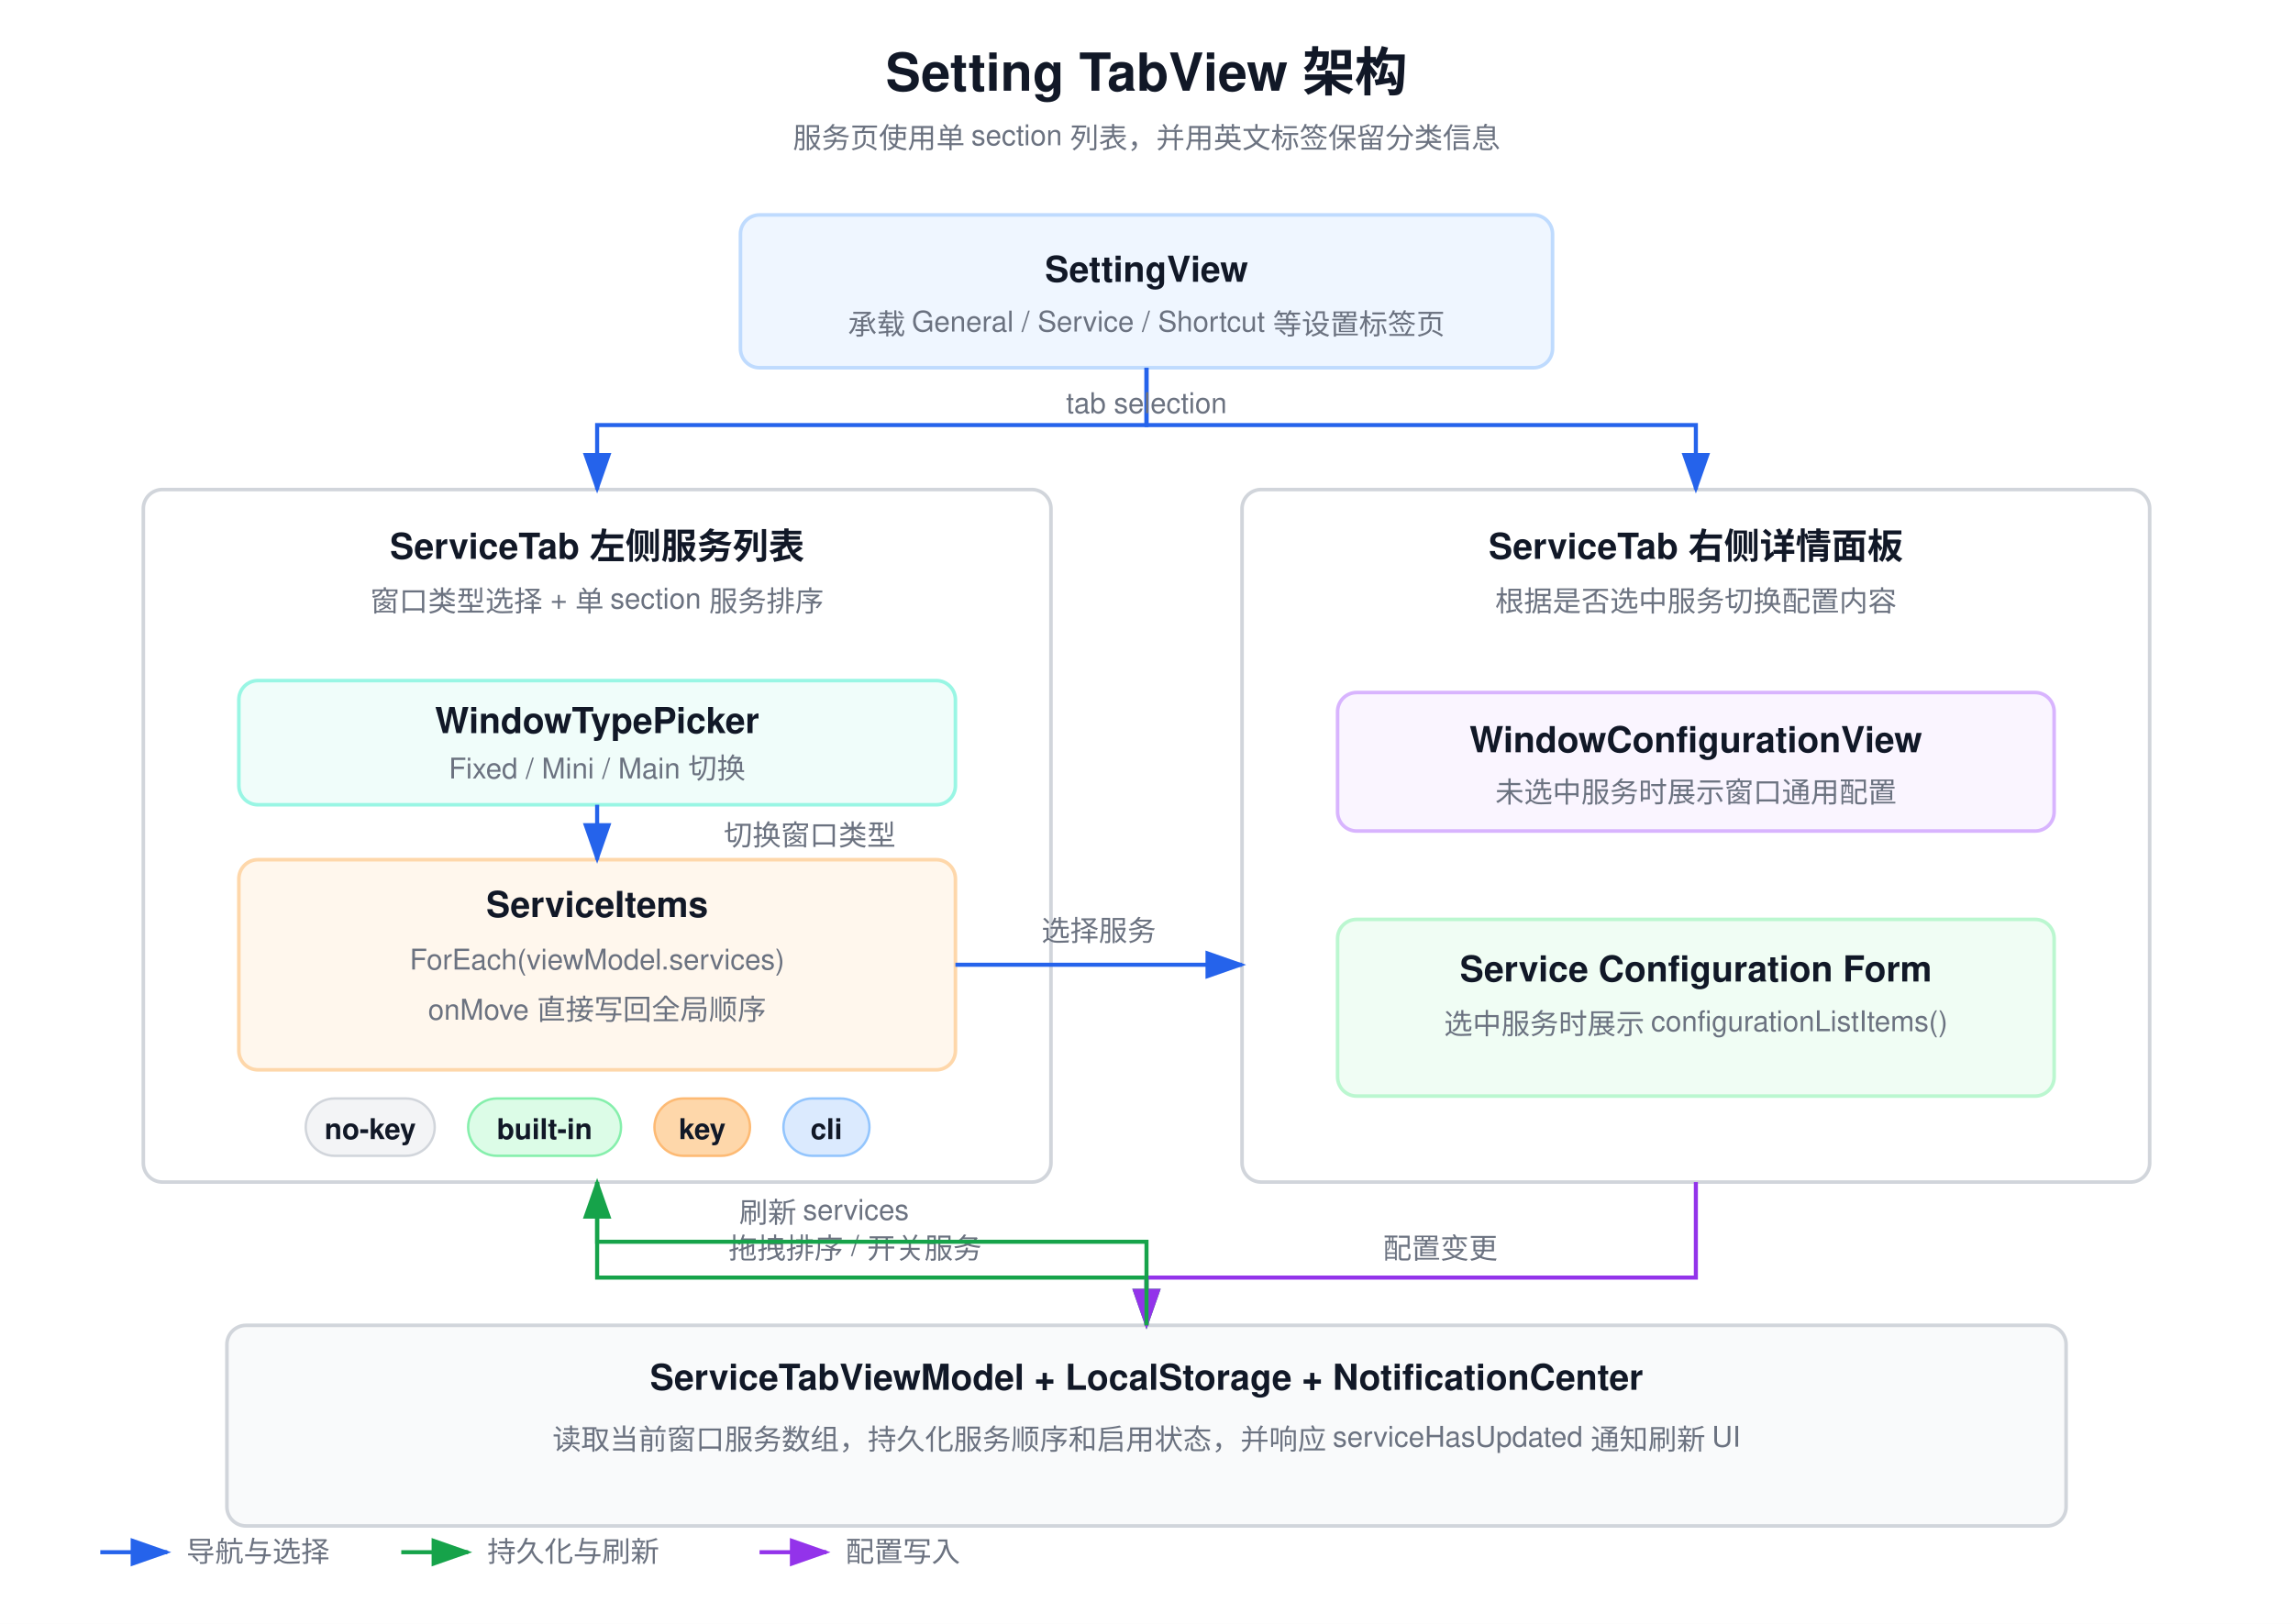
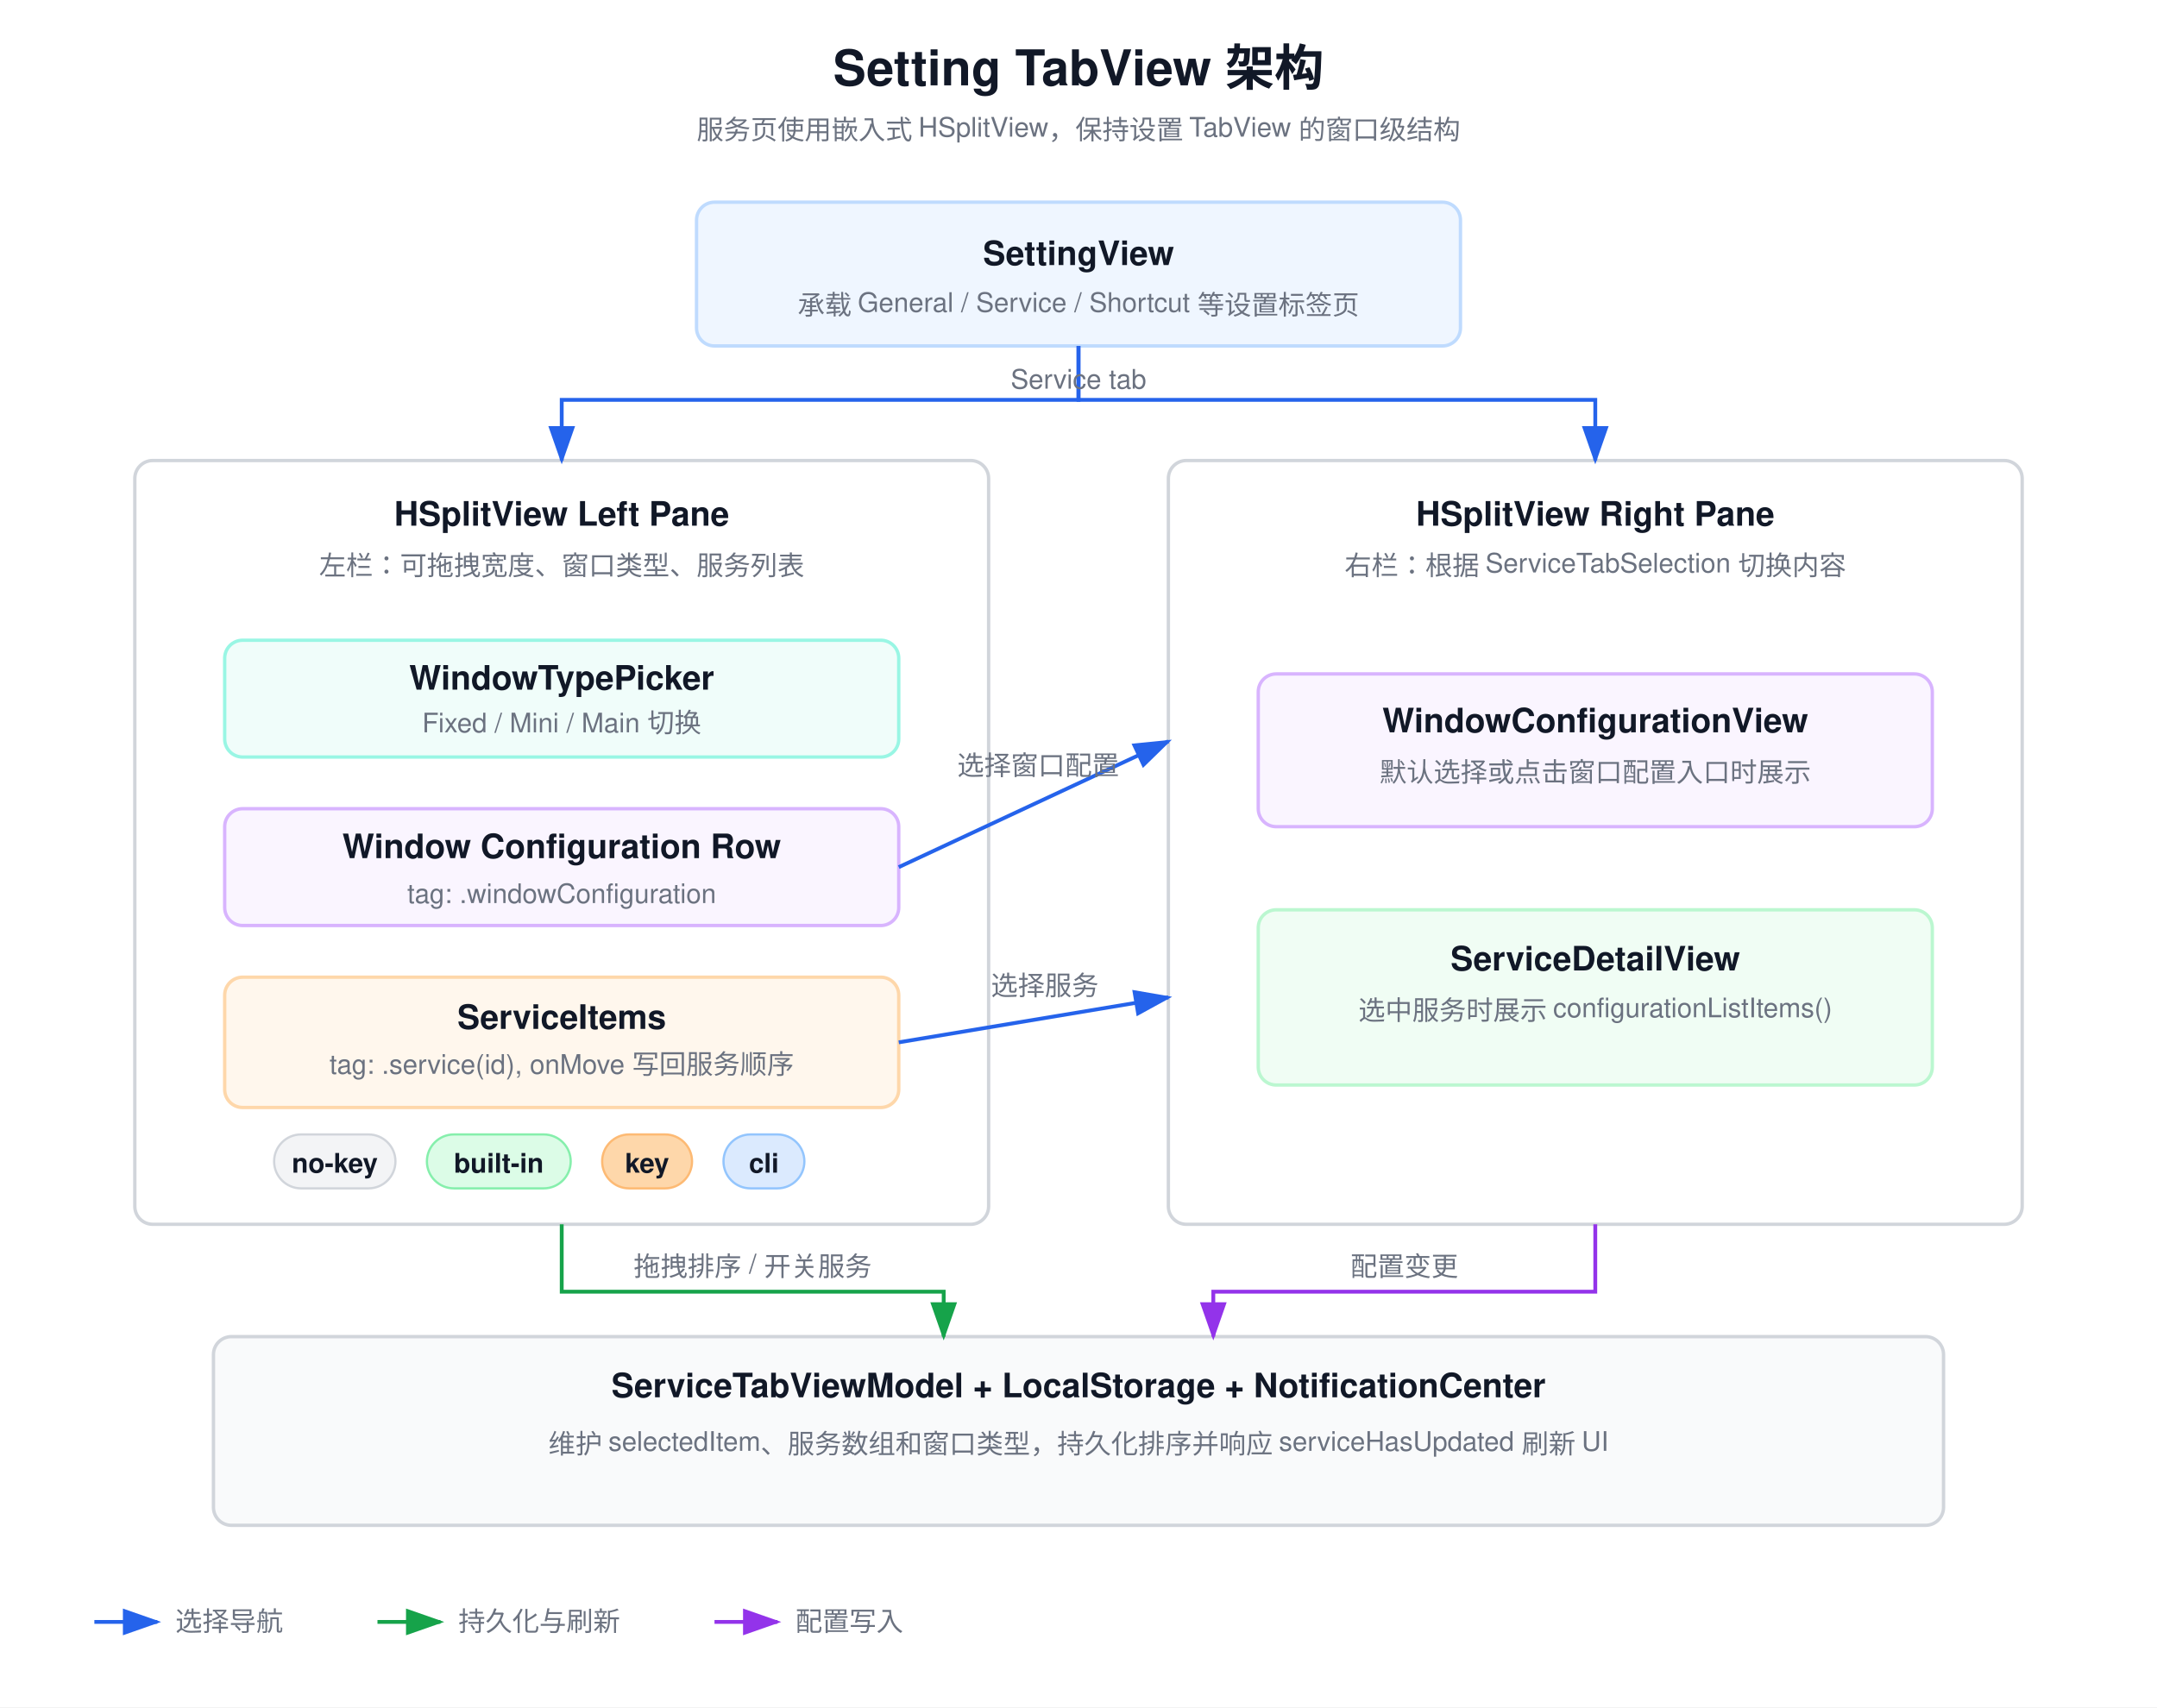
- <svg xmlns="http://www.w3.org/2000/svg" viewBox="0 0 960 680" width="960" height="680">
+ <svg xmlns="http://www.w3.org/2000/svg" viewBox="0 0 960 760" width="960" height="760">
  <style>
    text { font-family: 'Helvetica Neue', Helvetica, Arial, 'PingFang SC', 'Microsoft YaHei', sans-serif; }
    .title { fill: #111827; font-size: 22px; font-weight: 600; }
    .box-title { fill: #111827; font-size: 15px; font-weight: 600; }
-     .label { fill: #374151; font-size: 13px; }
    .small { fill: #6b7280; font-size: 12px; }
    .tag { fill: #111827; font-size: 12px; font-weight: 600; }
  </style>
  <defs>
    <marker id="arrow-blue" markerWidth="10" markerHeight="7" refX="9" refY="3.5" orient="auto">
      <polygon points="0 0, 10 3.5, 0 7" fill="#2563eb" />
    </marker>
    <marker id="arrow-green" markerWidth="10" markerHeight="7" refX="9" refY="3.5" orient="auto">
      <polygon points="0 0, 10 3.5, 0 7" fill="#16a34a" />
    </marker>
    <marker id="arrow-purple" markerWidth="10" markerHeight="7" refX="9" refY="3.5" orient="auto">
      <polygon points="0 0, 10 3.5, 0 7" fill="#9333ea" />
    </marker>
  </defs>
-   <rect width="960" height="680" fill="#ffffff" />
+   <rect width="960" height="760" fill="#ffffff" />
  <text x="480" y="38" text-anchor="middle" class="title">Setting TabView 架构</text>
-   <text x="480" y="62" text-anchor="middle" class="small">服务页使用单 section 列表，并用英文标签保留分类信息</text>
+   <text x="480" y="62" text-anchor="middle" class="small">服务页使用嵌入式 HSplitView，保持设置 TabView 的窗口级结构</text>
  <rect x="310" y="90" width="340" height="64" rx="8" fill="#eff6ff" stroke="#bfdbfe" stroke-width="1.5" />
  <text x="480" y="118" text-anchor="middle" class="box-title">SettingView</text>
  <text x="480" y="140" text-anchor="middle" class="small">承载 General / Service / Shortcut 等设置标签页</text>
-   <rect x="60" y="205" width="380" height="290" rx="8" fill="#ffffff" stroke="#d1d5db" stroke-width="1.5" />
-   <text x="250" y="234" text-anchor="middle" class="box-title">ServiceTab 左侧服务列表</text>
-   <text x="250" y="256" text-anchor="middle" class="small">窗口类型选择 + 单 section 服务排序</text>
+   <rect x="60" y="205" width="380" height="340" rx="8" fill="#ffffff" stroke="#d1d5db" stroke-width="1.5" />
+   <text x="250" y="234" text-anchor="middle" class="box-title">HSplitView Left Pane</text>
+   <text x="250" y="256" text-anchor="middle" class="small">左栏：可拖拽宽度、窗口类型、服务列表</text>
  <rect x="100" y="285" width="300" height="52" rx="8" fill="#f0fdfa" stroke="#99f6e4" stroke-width="1.5" />
  <text x="250" y="307" text-anchor="middle" class="box-title">WindowTypePicker</text>
  <text x="250" y="326" text-anchor="middle" class="small">Fixed / Mini / Main 切换</text>
-   <rect x="100" y="360" width="300" height="88" rx="8" fill="#fff7ed" stroke="#fed7aa" stroke-width="1.5" />
-   <text x="250" y="384" text-anchor="middle" class="box-title">ServiceItems</text>
-   <text x="250" y="406" text-anchor="middle" class="small">ForEach(viewModel.services)</text>
-   <text x="250" y="427" text-anchor="middle" class="small">onMove 直接写回全局顺序</text>
-   <rect x="128" y="460" width="54" height="24" rx="12" fill="#f3f4f6" stroke="#d1d5db" />
-   <text x="155" y="477" text-anchor="middle" class="tag">no-key</text>
-   <rect x="196" y="460" width="64" height="24" rx="12" fill="#dcfce7" stroke="#86efac" />
-   <text x="228" y="477" text-anchor="middle" class="tag">built-in</text>
-   <rect x="274" y="460" width="40" height="24" rx="12" fill="#fed7aa" stroke="#fdba74" />
-   <text x="294" y="477" text-anchor="middle" class="tag">key</text>
-   <rect x="328" y="460" width="36" height="24" rx="12" fill="#dbeafe" stroke="#93c5fd" />
-   <text x="346" y="477" text-anchor="middle" class="tag">cli</text>
-   <rect x="520" y="205" width="380" height="290" rx="8" fill="#ffffff" stroke="#d1d5db" stroke-width="1.5" />
-   <text x="710" y="234" text-anchor="middle" class="box-title">ServiceTab 右侧详情面板</text>
-   <text x="710" y="256" text-anchor="middle" class="small">根据是否选中服务切换配置内容</text>
-   <rect x="560" y="290" width="300" height="58" rx="8" fill="#faf5ff" stroke="#d8b4fe" stroke-width="1.5" />
-   <text x="710" y="315" text-anchor="middle" class="box-title">WindowConfigurationView</text>
-   <text x="710" y="336" text-anchor="middle" class="small">未选中服务时展示窗口通用配置</text>
-   <rect x="560" y="385" width="300" height="74" rx="8" fill="#f0fdf4" stroke="#bbf7d0" stroke-width="1.5" />
-   <text x="710" y="411" text-anchor="middle" class="box-title">Service Configuration Form</text>
-   <text x="710" y="433" text-anchor="middle" class="small">选中服务时展示 configurationListItems()</text>
-   <rect x="95" y="555" width="770" height="84" rx="8" fill="#f9fafb" stroke="#d1d5db" stroke-width="1.5" />
-   <text x="480" y="582" text-anchor="middle" class="box-title">ServiceTabViewModel + LocalStorage + NotificationCenter</text>
-   <text x="480" y="607" text-anchor="middle" class="small">读取当前窗口服务数组，持久化服务顺序和启用状态，并响应 serviceHasUpdated 通知刷新 UI</text>
+   <rect x="100" y="360" width="300" height="52" rx="8" fill="#faf5ff" stroke="#d8b4fe" stroke-width="1.5" />
+   <text x="250" y="382" text-anchor="middle" class="box-title">Window Configuration Row</text>
+   <text x="250" y="402" text-anchor="middle" class="small">tag: .windowConfiguration</text>
+   <rect x="100" y="435" width="300" height="58" rx="8" fill="#fff7ed" stroke="#fed7aa" stroke-width="1.5" />
+   <text x="250" y="458" text-anchor="middle" class="box-title">ServiceItems</text>
+   <text x="250" y="478" text-anchor="middle" class="small">tag: .service(id), onMove 写回服务顺序</text>
+   <rect x="122" y="505" width="54" height="24" rx="12" fill="#f3f4f6" stroke="#d1d5db" />
+   <text x="149" y="522" text-anchor="middle" class="tag">no-key</text>
+   <rect x="190" y="505" width="64" height="24" rx="12" fill="#dcfce7" stroke="#86efac" />
+   <text x="222" y="522" text-anchor="middle" class="tag">built-in</text>
+   <rect x="268" y="505" width="40" height="24" rx="12" fill="#fed7aa" stroke="#fdba74" />
+   <text x="288" y="522" text-anchor="middle" class="tag">key</text>
+   <rect x="322" y="505" width="36" height="24" rx="12" fill="#dbeafe" stroke="#93c5fd" />
+   <text x="340" y="522" text-anchor="middle" class="tag">cli</text>
+   <rect x="520" y="205" width="380" height="340" rx="8" fill="#ffffff" stroke="#d1d5db" stroke-width="1.5" />
+   <text x="710" y="234" text-anchor="middle" class="box-title">HSplitView Right Pane</text>
+   <text x="710" y="256" text-anchor="middle" class="small">右栏：根据 ServiceTabSelection 切换内容</text>
+   <rect x="560" y="300" width="300" height="68" rx="8" fill="#faf5ff" stroke="#d8b4fe" stroke-width="1.5" />
+   <text x="710" y="326" text-anchor="middle" class="box-title">WindowConfigurationView</text>
+   <text x="710" y="348" text-anchor="middle" class="small">默认选择或点击窗口配置入口时展示</text>
+   <rect x="560" y="405" width="300" height="78" rx="8" fill="#f0fdf4" stroke="#bbf7d0" stroke-width="1.5" />
+   <text x="710" y="432" text-anchor="middle" class="box-title">ServiceDetailView</text>
+   <text x="710" y="454" text-anchor="middle" class="small">选中服务时展示 configurationListItems()</text>
+   <rect x="95" y="595" width="770" height="84" rx="8" fill="#f9fafb" stroke="#d1d5db" stroke-width="1.5" />
+   <text x="480" y="622" text-anchor="middle" class="box-title">ServiceTabViewModel + LocalStorage + NotificationCenter</text>
+   <text x="480" y="647" text-anchor="middle" class="small">维护 selectedItem、服务数组和窗口类型，持久化排序并响应 serviceHasUpdated 刷新 UI</text>
  <path d="M480 154 L480 178 L250 178 L250 205" fill="none" stroke="#2563eb" stroke-width="1.7" marker-end="url(#arrow-blue)" />
  <path d="M480 154 L480 178 L710 178 L710 205" fill="none" stroke="#2563eb" stroke-width="1.7" marker-end="url(#arrow-blue)" />
-   <text x="480" y="173" text-anchor="middle" class="small">tab selection</text>
-   <path d="M250 337 L250 360" fill="none" stroke="#2563eb" stroke-width="1.7" marker-end="url(#arrow-blue)" />
-   <text x="303" y="354" class="small">切换窗口类型</text>
-   <path d="M400 404 L520 404" fill="none" stroke="#2563eb" stroke-width="1.7" marker-end="url(#arrow-blue)" />
-   <text x="460" y="394" text-anchor="middle" class="small">选择服务</text>
-   <path d="M250 495 L250 535 L480 535 L480 555" fill="none" stroke="#16a34a" stroke-width="1.7" marker-end="url(#arrow-green)" />
-   <text x="358" y="527" text-anchor="middle" class="small">拖拽排序 / 开关服务</text>
-   <path d="M710 495 L710 535 L480 535 L480 555" fill="none" stroke="#9333ea" stroke-width="1.7" marker-end="url(#arrow-purple)" />
-   <text x="603" y="527" text-anchor="middle" class="small">配置变更</text>
-   <path d="M480 555 L480 520 L250 520 L250 495" fill="none" stroke="#16a34a" stroke-width="1.7" marker-end="url(#arrow-green)" />
-   <text x="345" y="512" text-anchor="middle" class="small">刷新 services</text>
-   <g transform="translate(42, 650)">
+   <text x="480" y="173" text-anchor="middle" class="small">Service tab</text>
+   <path d="M400 386 L520 330" fill="none" stroke="#2563eb" stroke-width="1.7" marker-end="url(#arrow-blue)" />
+   <text x="462" y="345" text-anchor="middle" class="small">选择窗口配置</text>
+   <path d="M400 464 L520 444" fill="none" stroke="#2563eb" stroke-width="1.7" marker-end="url(#arrow-blue)" />
+   <text x="465" y="443" text-anchor="middle" class="small">选择服务</text>
+   <path d="M250 545 L250 575 L420 575 L420 595" fill="none" stroke="#16a34a" stroke-width="1.7" marker-end="url(#arrow-green)" />
+   <text x="335" y="568" text-anchor="middle" class="small">拖拽排序 / 开关服务</text>
+   <path d="M710 545 L710 575 L540 575 L540 595" fill="none" stroke="#9333ea" stroke-width="1.7" marker-end="url(#arrow-purple)" />
+   <text x="625" y="568" text-anchor="middle" class="small">配置变更</text>
+   <g transform="translate(42, 722)">
    <line x1="0" y1="0" x2="28" y2="0" stroke="#2563eb" stroke-width="1.7" marker-end="url(#arrow-blue)" />
-     <text x="36" y="4" class="small">导航与选择</text>
+     <text x="36" y="4" class="small">选择导航</text>
    <line x1="126" y1="0" x2="154" y2="0" stroke="#16a34a" stroke-width="1.7" marker-end="url(#arrow-green)" />
    <text x="162" y="4" class="small">持久化与刷新</text>
    <line x1="276" y1="0" x2="304" y2="0" stroke="#9333ea" stroke-width="1.7" marker-end="url(#arrow-purple)" />
    <text x="312" y="4" class="small">配置写入</text>
  </g>
</svg>
